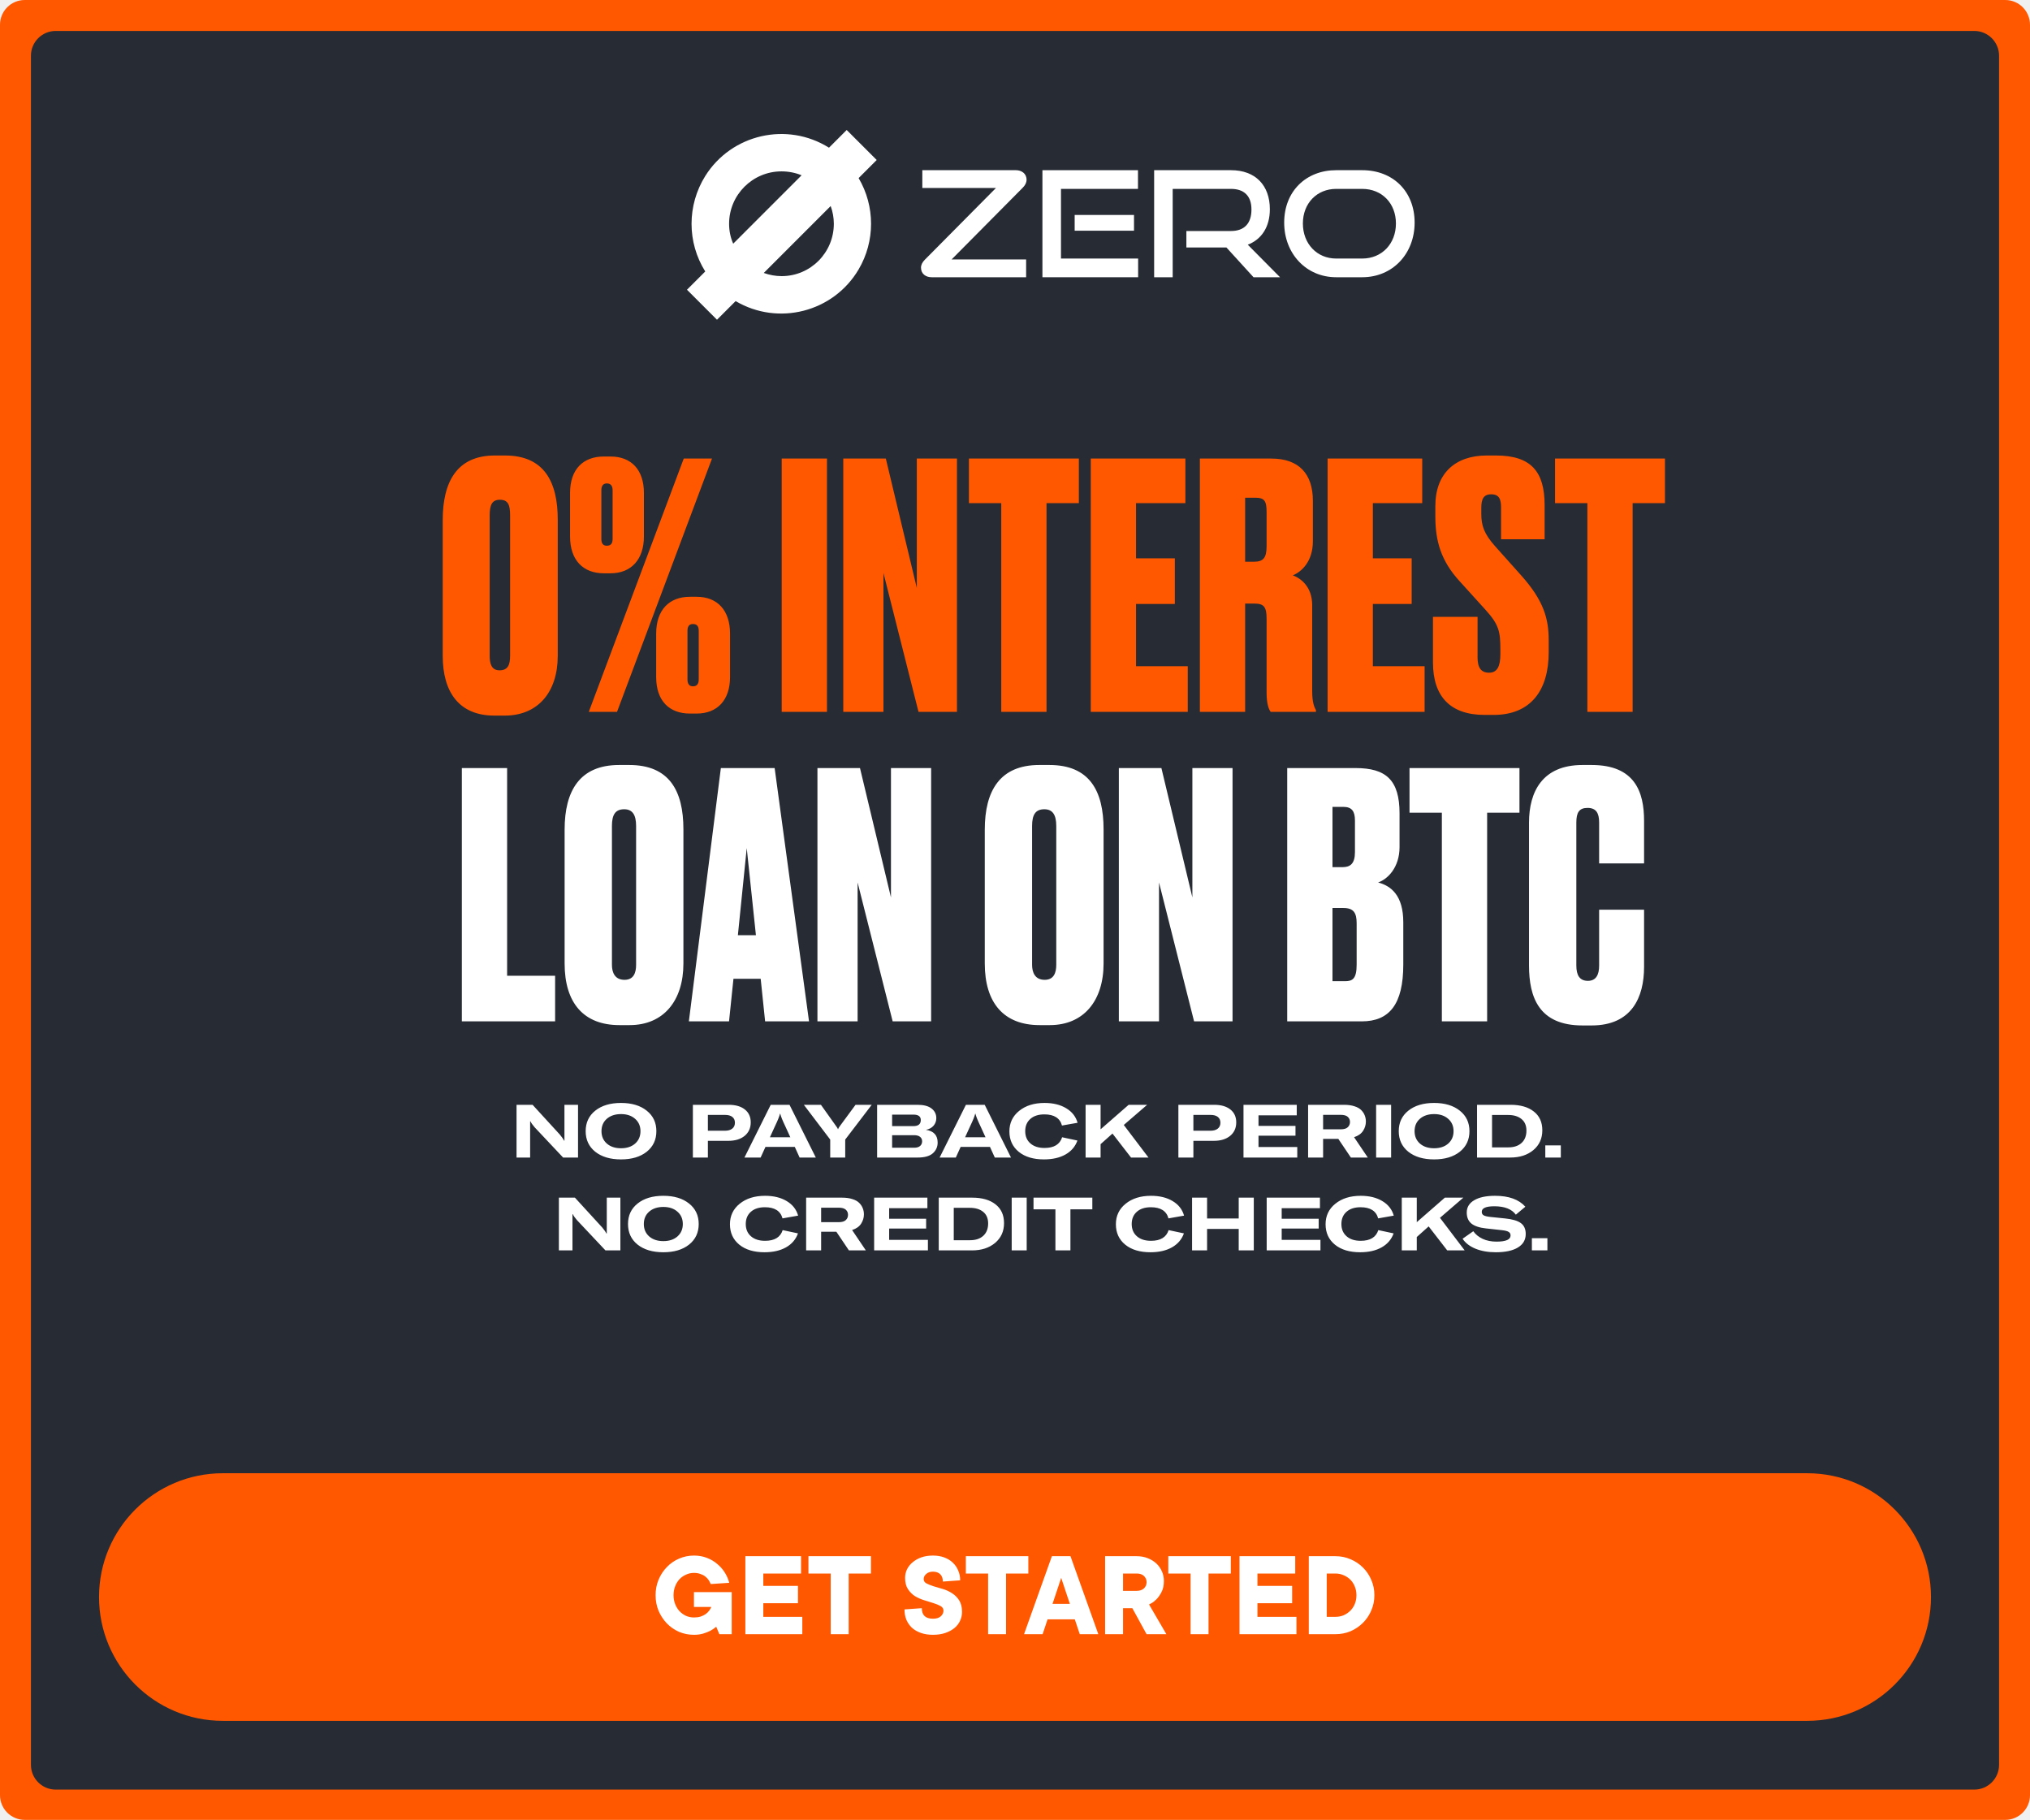
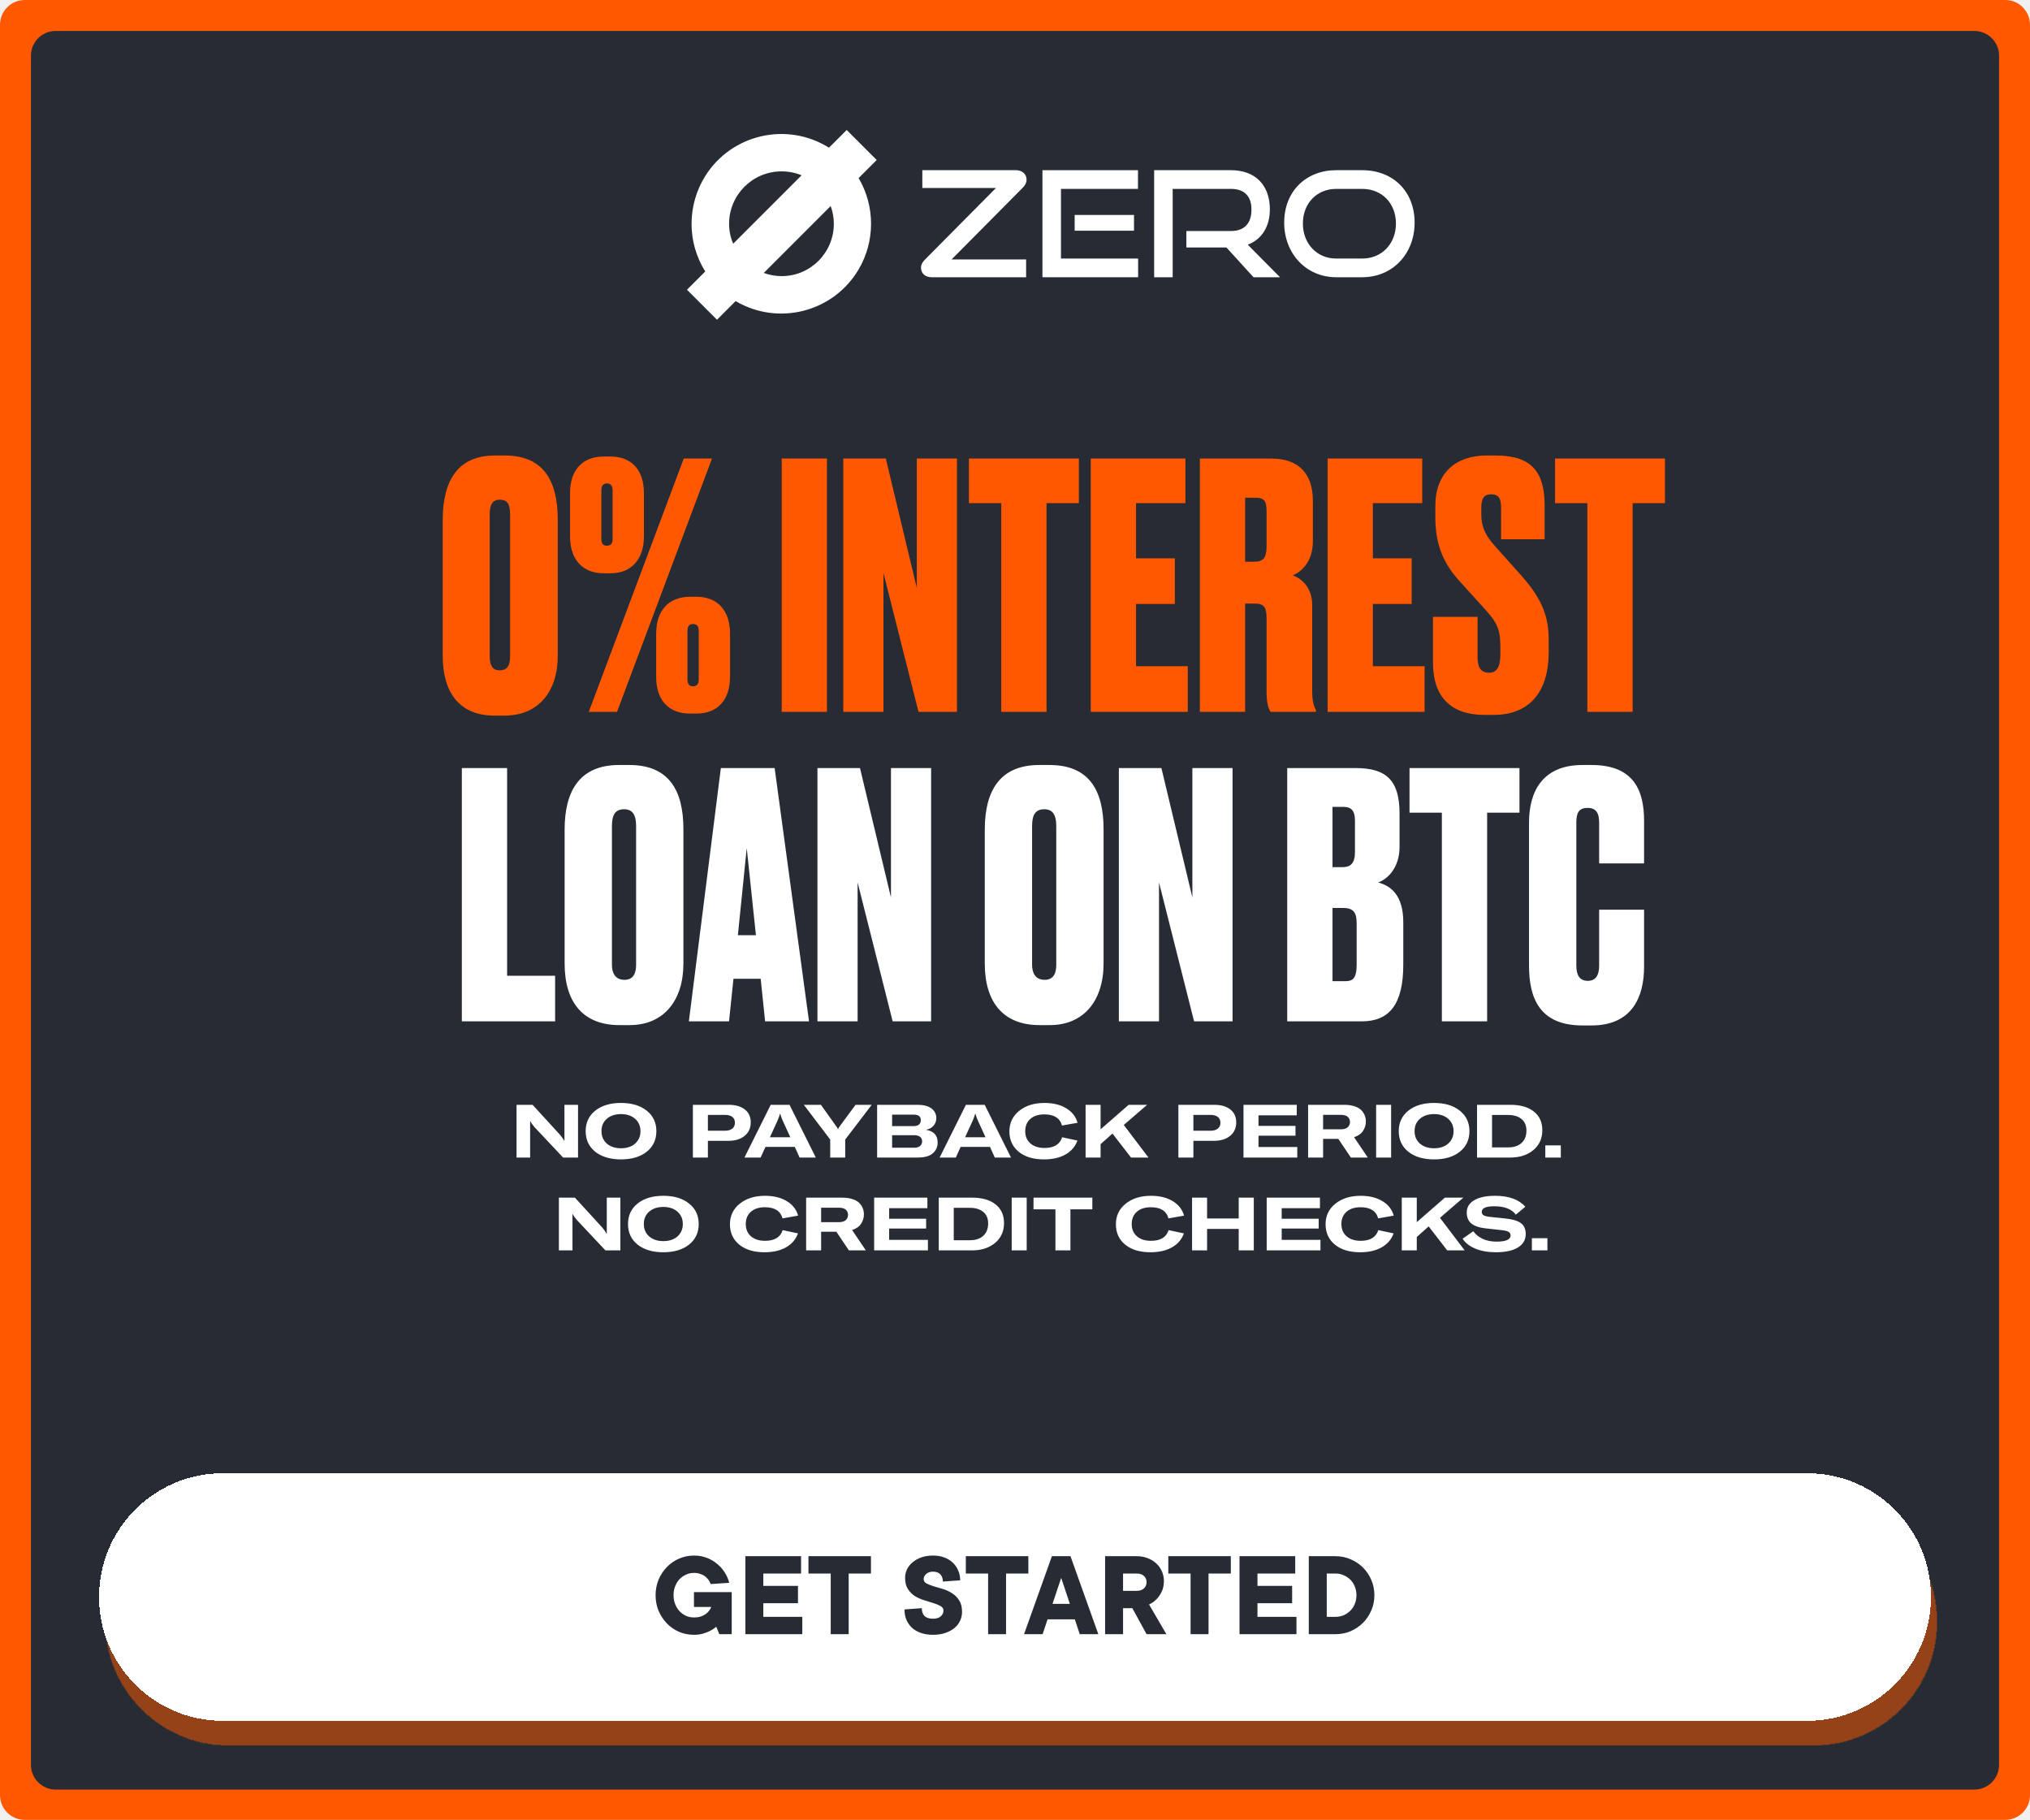
<svg xmlns="http://www.w3.org/2000/svg" width="328" height="294" viewBox="0 0 328 294" fill="none">
  <rect width="328" height="294" rx="4" fill="#FF5800" />
  <rect x="5" y="5" width="318" height="284.107" rx="4" fill="#262B34" />
-   <rect x="16" y="238" width="296" height="40" rx="20" fill="#FF5800" />
-   <path d="M112.128 264.1C111.275 264.1 110.468 263.94 109.708 263.62C108.961 263.287 108.308 262.833 107.748 262.26C107.188 261.673 106.741 260.993 106.408 260.22C106.088 259.447 105.928 258.607 105.928 257.7C105.928 256.807 106.088 255.973 106.408 255.2C106.741 254.413 107.188 253.733 107.748 253.16C108.308 252.573 108.961 252.12 109.708 251.8C110.468 251.467 111.275 251.3 112.128 251.3C112.875 251.3 113.561 251.42 114.188 251.66C114.828 251.9 115.388 252.227 115.868 252.64C116.361 253.04 116.775 253.507 117.108 254.04C117.441 254.573 117.681 255.127 117.828 255.7L114.828 255.9C114.748 255.673 114.635 255.453 114.488 255.24C114.341 255.027 114.155 254.833 113.928 254.66C113.701 254.487 113.435 254.353 113.128 254.26C112.835 254.153 112.501 254.1 112.128 254.1C111.675 254.1 111.248 254.193 110.848 254.38C110.448 254.553 110.095 254.8 109.788 255.12C109.495 255.44 109.261 255.82 109.088 256.26C108.915 256.7 108.828 257.18 108.828 257.7C108.828 258.22 108.915 258.7 109.088 259.14C109.261 259.58 109.495 259.96 109.788 260.28C110.095 260.6 110.448 260.853 110.848 261.04C111.248 261.213 111.675 261.3 112.128 261.3C112.528 261.3 112.881 261.253 113.188 261.16C113.508 261.053 113.781 260.92 114.008 260.76C114.248 260.587 114.441 260.4 114.588 260.2C114.735 260 114.848 259.8 114.928 259.6H112.128V257.2H118.228V264H116.228L115.728 262.8C115.435 263.053 115.108 263.273 114.748 263.46C114.441 263.62 114.068 263.767 113.628 263.9C113.188 264.033 112.688 264.1 112.128 264.1ZM120.434 251.4H129.434V254.2H123.334V256.2H128.934V259H123.334V261.2H129.634V264H120.434V251.4ZM134.226 254.2H130.626V251.4H140.726V254.2H137.126V264H134.226V254.2ZM150.743 264.1C150.023 264.1 149.376 264 148.803 263.8C148.23 263.6 147.743 263.32 147.343 262.96C146.956 262.587 146.656 262.153 146.443 261.66C146.243 261.153 146.143 260.6 146.143 260L148.943 259.8C148.943 260.933 149.543 261.5 150.743 261.5C151.303 261.5 151.723 261.373 152.003 261.12C152.296 260.853 152.443 260.547 152.443 260.2C152.443 259.88 152.29 259.633 151.983 259.46C151.676 259.287 151.29 259.127 150.823 258.98C150.37 258.833 149.876 258.68 149.343 258.52C148.81 258.36 148.31 258.14 147.843 257.86C147.39 257.567 147.01 257.187 146.703 256.72C146.396 256.253 146.243 255.647 146.243 254.9C146.243 254.42 146.343 253.967 146.543 253.54C146.756 253.1 147.056 252.72 147.443 252.4C147.83 252.067 148.296 251.8 148.843 251.6C149.403 251.4 150.036 251.3 150.743 251.3C151.423 251.3 152.03 251.4 152.563 251.6C153.11 251.8 153.57 252.08 153.943 252.44C154.33 252.8 154.623 253.227 154.823 253.72C155.036 254.2 155.143 254.727 155.143 255.3L152.343 255.5C152.343 254.993 152.203 254.6 151.923 254.32C151.643 254.04 151.25 253.9 150.743 253.9C150.29 253.9 149.923 254.027 149.643 254.28C149.376 254.52 149.243 254.793 149.243 255.1C149.243 255.407 149.396 255.64 149.703 255.8C150.01 255.96 150.39 256.113 150.843 256.26C151.31 256.393 151.81 256.54 152.343 256.7C152.876 256.86 153.37 257.087 153.823 257.38C154.29 257.673 154.676 258.06 154.983 258.54C155.29 259.02 155.443 259.64 155.443 260.4C155.443 260.907 155.336 261.387 155.123 261.84C154.923 262.28 154.623 262.667 154.223 263C153.823 263.333 153.33 263.6 152.743 263.8C152.156 264 151.49 264.1 150.743 264.1ZM159.655 254.2H156.055V251.4H166.155V254.2H162.555V264H159.655V254.2ZM169.963 251.4H172.963L177.463 264H174.463L173.663 261.6H169.263L168.463 264H165.462L169.963 251.4ZM172.863 259.1L171.463 254.9L170.063 259.1H172.863ZM178.559 251.4H183.659C184.313 251.4 184.906 251.507 185.439 251.72C185.986 251.933 186.453 252.22 186.839 252.58C187.226 252.94 187.526 253.367 187.739 253.86C187.953 254.34 188.059 254.853 188.059 255.4C188.059 256.107 187.933 256.7 187.679 257.18C187.439 257.66 187.166 258.053 186.859 258.36C186.566 258.653 186.293 258.867 186.039 259C185.786 259.133 185.659 259.2 185.659 259.2L188.459 264H185.259L182.959 259.8H181.459V264H178.559V251.4ZM183.659 257C184.166 257 184.559 256.867 184.839 256.6C185.119 256.333 185.259 256 185.259 255.6C185.259 255.2 185.119 254.867 184.839 254.6C184.559 254.333 184.166 254.2 183.659 254.2H181.459V257H183.659ZM192.37 254.2H188.77V251.4H198.87V254.2H195.27V264H192.37V254.2ZM200.278 251.4H209.278V254.2H203.178V256.2H208.778V259H203.178V261.2H209.478V264H200.278V251.4ZM211.47 251.4H215.77C216.65 251.4 217.47 251.567 218.23 251.9C218.99 252.22 219.656 252.667 220.23 253.24C220.803 253.813 221.25 254.48 221.57 255.24C221.903 256 222.07 256.82 222.07 257.7C222.07 258.58 221.903 259.4 221.57 260.16C221.25 260.92 220.803 261.587 220.23 262.16C219.656 262.733 218.99 263.187 218.23 263.52C217.47 263.84 216.65 264 215.77 264H211.47V251.4ZM215.77 261.2C216.25 261.2 216.696 261.113 217.11 260.94C217.523 260.753 217.883 260.507 218.19 260.2C218.496 259.893 218.736 259.527 218.91 259.1C219.083 258.673 219.17 258.207 219.17 257.7C219.17 257.207 219.083 256.747 218.91 256.32C218.736 255.88 218.496 255.507 218.19 255.2C217.883 254.893 217.523 254.653 217.11 254.48C216.696 254.293 216.25 254.2 215.77 254.2H214.37V261.2H215.77Z" fill="white" />
+   <g filter="url(#filter0_d_9376_38366)">
+     <rect x="16" y="238" width="296" height="40" rx="20" fill="white" shape-rendering="crispEdges" />
+     <path d="M112.128 264.1C111.275 264.1 110.468 263.94 109.708 263.62C108.961 263.287 108.308 262.833 107.748 262.26C107.188 261.673 106.741 260.993 106.408 260.22C106.088 259.447 105.928 258.607 105.928 257.7C105.928 256.807 106.088 255.973 106.408 255.2C106.741 254.413 107.188 253.733 107.748 253.16C108.308 252.573 108.961 252.12 109.708 251.8C110.468 251.467 111.275 251.3 112.128 251.3C112.875 251.3 113.561 251.42 114.188 251.66C114.828 251.9 115.388 252.227 115.868 252.64C116.361 253.04 116.775 253.507 117.108 254.04C117.441 254.573 117.681 255.127 117.828 255.7L114.828 255.9C114.748 255.673 114.635 255.453 114.488 255.24C114.341 255.027 114.155 254.833 113.928 254.66C113.701 254.487 113.435 254.353 113.128 254.26C112.835 254.153 112.501 254.1 112.128 254.1C111.675 254.1 111.248 254.193 110.848 254.38C110.448 254.553 110.095 254.8 109.788 255.12C109.495 255.44 109.261 255.82 109.088 256.26C108.915 256.7 108.828 257.18 108.828 257.7C108.828 258.22 108.915 258.7 109.088 259.14C109.261 259.58 109.495 259.96 109.788 260.28C110.095 260.6 110.448 260.853 110.848 261.04C111.248 261.213 111.675 261.3 112.128 261.3C112.528 261.3 112.881 261.253 113.188 261.16C113.508 261.053 113.781 260.92 114.008 260.76C114.248 260.587 114.441 260.4 114.588 260.2C114.735 260 114.848 259.8 114.928 259.6H112.128V257.2H118.228V264H116.228L115.728 262.8C115.435 263.053 115.108 263.273 114.748 263.46C114.441 263.62 114.068 263.767 113.628 263.9C113.188 264.033 112.688 264.1 112.128 264.1ZM120.434 251.4H129.434V254.2H123.334V256.2H128.934V259H123.334V261.2H129.634V264H120.434V251.4ZM134.226 254.2H130.626V251.4H140.726V254.2H137.126V264H134.226V254.2ZM150.743 264.1C150.023 264.1 149.376 264 148.803 263.8C148.23 263.6 147.743 263.32 147.343 262.96C146.956 262.587 146.656 262.153 146.443 261.66C146.243 261.153 146.143 260.6 146.143 260L148.943 259.8C148.943 260.933 149.543 261.5 150.743 261.5C151.303 261.5 151.723 261.373 152.003 261.12C152.296 260.853 152.443 260.547 152.443 260.2C152.443 259.88 152.29 259.633 151.983 259.46C151.676 259.287 151.29 259.127 150.823 258.98C150.37 258.833 149.876 258.68 149.343 258.52C148.81 258.36 148.31 258.14 147.843 257.86C147.39 257.567 147.01 257.187 146.703 256.72C146.396 256.253 146.243 255.647 146.243 254.9C146.243 254.42 146.343 253.967 146.543 253.54C146.756 253.1 147.056 252.72 147.443 252.4C147.83 252.067 148.296 251.8 148.843 251.6C149.403 251.4 150.036 251.3 150.743 251.3C151.423 251.3 152.03 251.4 152.563 251.6C153.11 251.8 153.57 252.08 153.943 252.44C154.33 252.8 154.623 253.227 154.823 253.72C155.036 254.2 155.143 254.727 155.143 255.3L152.343 255.5C152.343 254.993 152.203 254.6 151.923 254.32C151.643 254.04 151.25 253.9 150.743 253.9C150.29 253.9 149.923 254.027 149.643 254.28C149.376 254.52 149.243 254.793 149.243 255.1C149.243 255.407 149.396 255.64 149.703 255.8C150.01 255.96 150.39 256.113 150.843 256.26C151.31 256.393 151.81 256.54 152.343 256.7C152.876 256.86 153.37 257.087 153.823 257.38C154.29 257.673 154.676 258.06 154.983 258.54C155.29 259.02 155.443 259.64 155.443 260.4C155.443 260.907 155.336 261.387 155.123 261.84C154.923 262.28 154.623 262.667 154.223 263C153.823 263.333 153.33 263.6 152.743 263.8C152.156 264 151.49 264.1 150.743 264.1ZM159.655 254.2H156.055V251.4H166.155V254.2H162.555V264H159.655V254.2ZM169.963 251.4H172.963L177.463 264H174.463L173.663 261.6H169.263L168.463 264H165.462L169.963 251.4ZM172.863 259.1L171.463 254.9L170.063 259.1H172.863ZM178.559 251.4H183.659C184.313 251.4 184.906 251.507 185.439 251.72C185.986 251.933 186.453 252.22 186.839 252.58C187.226 252.94 187.526 253.367 187.739 253.86C187.953 254.34 188.059 254.853 188.059 255.4C188.059 256.107 187.933 256.7 187.679 257.18C187.439 257.66 187.166 258.053 186.859 258.36C186.566 258.653 186.293 258.867 186.039 259C185.786 259.133 185.659 259.2 185.659 259.2L188.459 264H185.259L182.959 259.8H181.459V264H178.559V251.4ZM183.659 257C184.166 257 184.559 256.867 184.839 256.6C185.119 256.333 185.259 256 185.259 255.6C185.259 255.2 185.119 254.867 184.839 254.6C184.559 254.333 184.166 254.2 183.659 254.2H181.459V257H183.659ZM192.37 254.2H188.77V251.4H198.87V254.2H195.27V264H192.37V254.2ZM200.278 251.4H209.278V254.2H203.178V256.2H208.778V259H203.178V261.2H209.478V264H200.278V251.4ZM211.47 251.4H215.77C216.65 251.4 217.47 251.567 218.23 251.9C218.99 252.22 219.656 252.667 220.23 253.24C220.803 253.813 221.25 254.48 221.57 255.24C221.903 256 222.07 256.82 222.07 257.7C222.07 258.58 221.903 259.4 221.57 260.16C221.25 260.92 220.803 261.587 220.23 262.16C219.656 262.733 218.99 263.187 218.23 263.52C217.47 263.84 216.65 264 215.77 264H211.47V251.4ZM215.77 261.2C216.25 261.2 216.696 261.113 217.11 260.94C217.523 260.753 217.883 260.507 218.19 260.2C218.496 259.893 218.736 259.527 218.91 259.1C219.083 258.673 219.17 258.207 219.17 257.7C219.17 257.207 219.083 256.747 218.91 256.32C218.736 255.88 218.496 255.507 218.19 255.2C217.883 254.893 217.523 254.653 217.11 254.48C216.696 254.293 216.25 254.2 215.77 254.2H214.37V261.2H215.77Z" fill="#262B34" />
+   </g>
  <path d="M83.461 187V178.48H86.053L90.481 183.316C90.825 183.74 91.049 184.06 91.153 184.276H91.201V183.052V178.48H93.397V187H90.985L86.389 182.116C86.061 181.74 85.833 181.416 85.705 181.144H85.657V182.332V187H83.461ZM100.342 187.3C98.606 187.3 97.218 186.888 96.178 186.064C95.146 185.232 94.63 184.124 94.63 182.74C94.63 181.356 95.146 180.252 96.178 179.428C97.218 178.596 98.606 178.18 100.342 178.18C102.07 178.18 103.454 178.596 104.494 179.428C105.534 180.252 106.054 181.356 106.054 182.74C106.054 184.124 105.534 185.232 104.494 186.064C103.454 186.888 102.07 187.3 100.342 187.3ZM98.05 184.744C98.634 185.248 99.398 185.5 100.342 185.5C101.286 185.5 102.046 185.248 102.622 184.744C103.198 184.232 103.486 183.564 103.486 182.74C103.486 181.916 103.198 181.252 102.622 180.748C102.046 180.236 101.286 179.98 100.342 179.98C99.398 179.98 98.634 180.232 98.05 180.736C97.474 181.24 97.186 181.908 97.186 182.74C97.186 183.564 97.474 184.232 98.05 184.744ZM117.737 178.48C118.849 178.48 119.721 178.732 120.353 179.236C120.985 179.74 121.301 180.432 121.301 181.312C121.301 182.224 120.973 182.952 120.317 183.496C119.661 184.032 118.785 184.3 117.689 184.3H114.377V187H111.953V178.48H117.737ZM117.137 182.668C117.641 182.668 118.033 182.556 118.313 182.332C118.601 182.108 118.745 181.788 118.745 181.372C118.745 180.964 118.605 180.652 118.325 180.436C118.053 180.22 117.661 180.112 117.149 180.112H114.377V182.668H117.137ZM129.199 187L128.419 185.284H123.679L122.899 187H120.283L124.531 178.48H127.567L131.815 187H129.199ZM124.399 183.724H127.699L126.859 181.888C126.443 181.024 126.179 180.368 126.067 179.92H126.031C125.919 180.368 125.655 181.024 125.239 181.888L124.399 183.724ZM134.143 187V184.096L129.883 178.48H132.643L135.103 181.936C135.263 182.144 135.359 182.304 135.391 182.416H135.415C135.455 182.288 135.547 182.128 135.691 181.936L138.235 178.48H140.851L136.567 184.096V187H134.143ZM149.606 182.524C150.87 182.716 151.502 183.4 151.502 184.576C151.502 185.272 151.242 185.852 150.722 186.316C150.202 186.772 149.39 187 148.286 187H141.722V178.48H148.238C149.254 178.48 150.014 178.68 150.518 179.08C151.03 179.472 151.286 179.992 151.286 180.64C151.286 181.096 151.142 181.496 150.854 181.84C150.574 182.184 150.158 182.412 149.606 182.524ZM147.578 180.064H144.146V181.924H147.578C148.378 181.924 148.778 181.596 148.778 180.94C148.778 180.356 148.378 180.064 147.578 180.064ZM147.686 185.416C148.126 185.416 148.454 185.32 148.67 185.128C148.886 184.936 148.994 184.688 148.994 184.384C148.994 184.08 148.886 183.84 148.67 183.664C148.454 183.48 148.126 183.388 147.686 183.388H144.146V185.416H147.686ZM160.737 187L159.957 185.284H155.217L154.437 187H151.821L156.069 178.48H159.105L163.353 187H160.737ZM155.937 183.724H159.237L158.397 181.888C157.981 181.024 157.717 180.368 157.605 179.92H157.569C157.457 180.368 157.193 181.024 156.777 181.888L155.937 183.724ZM168.675 187.3C166.971 187.3 165.615 186.892 164.607 186.076C163.599 185.252 163.095 184.152 163.095 182.776C163.095 181.416 163.619 180.312 164.667 179.464C165.723 178.608 167.091 178.18 168.771 178.18C170.155 178.18 171.319 178.464 172.263 179.032C173.215 179.6 173.831 180.384 174.111 181.384L171.591 181.828C171.263 180.628 170.315 180.028 168.747 180.028C167.787 180.028 167.031 180.272 166.479 180.76C165.927 181.248 165.651 181.908 165.651 182.74C165.651 183.572 165.931 184.232 166.491 184.72C167.051 185.208 167.811 185.452 168.771 185.452C170.299 185.452 171.247 184.876 171.615 183.724L174.087 184.252C173.735 185.228 173.091 185.98 172.155 186.508C171.219 187.036 170.059 187.3 168.675 187.3ZM182.749 187L179.749 183.124L177.829 184.84V187H175.405V178.48H177.829V182.44L182.365 178.48H185.353L181.597 181.72L181.573 181.732L185.569 187H182.749ZM196.183 178.48C197.295 178.48 198.167 178.732 198.799 179.236C199.431 179.74 199.747 180.432 199.747 181.312C199.747 182.224 199.419 182.952 198.763 183.496C198.107 184.032 197.231 184.3 196.135 184.3H192.823V187H190.399V178.48H196.183ZM195.583 182.668C196.087 182.668 196.479 182.556 196.759 182.332C197.047 182.108 197.191 181.788 197.191 181.372C197.191 180.964 197.051 180.652 196.771 180.436C196.499 180.22 196.107 180.112 195.595 180.112H192.823V182.668H195.583ZM203.344 185.296H209.608V187H200.92V178.48H209.524V180.184H203.344V181.888H209.32V183.472H203.344V185.296ZM218.27 187L216.242 183.988H213.782V187H211.358V178.48H217.166C217.822 178.48 218.386 178.56 218.858 178.72C219.338 178.872 219.706 179.084 219.962 179.356C220.218 179.62 220.402 179.904 220.514 180.208C220.634 180.512 220.694 180.836 220.694 181.18C220.694 181.716 220.542 182.22 220.238 182.692C219.934 183.156 219.45 183.496 218.786 183.712L221.006 187H218.27ZM213.782 180.1V182.44H216.614C217.15 182.44 217.534 182.328 217.766 182.104C218.006 181.88 218.126 181.596 218.126 181.252C218.126 180.916 218.006 180.64 217.766 180.424C217.534 180.208 217.15 180.1 216.614 180.1H213.782ZM224.772 187H222.348V178.48H224.772V187ZM231.717 187.3C229.981 187.3 228.593 186.888 227.553 186.064C226.521 185.232 226.005 184.124 226.005 182.74C226.005 181.356 226.521 180.252 227.553 179.428C228.593 178.596 229.981 178.18 231.717 178.18C233.445 178.18 234.829 178.596 235.869 179.428C236.909 180.252 237.429 181.356 237.429 182.74C237.429 184.124 236.909 185.232 235.869 186.064C234.829 186.888 233.445 187.3 231.717 187.3ZM229.425 184.744C230.009 185.248 230.773 185.5 231.717 185.5C232.661 185.5 233.421 185.248 233.997 184.744C234.573 184.232 234.861 183.564 234.861 182.74C234.861 181.916 234.573 181.252 233.997 180.748C233.421 180.236 232.661 179.98 231.717 179.98C230.773 179.98 230.009 180.232 229.425 180.736C228.849 181.24 228.561 181.908 228.561 182.74C228.561 183.564 228.849 184.232 229.425 184.744ZM238.655 187V178.48H244.067C245.659 178.48 246.911 178.84 247.823 179.56C248.743 180.272 249.203 181.284 249.203 182.596C249.203 183.916 248.723 184.98 247.763 185.788C246.803 186.596 245.555 187 244.019 187H238.655ZM241.079 185.356H243.707C244.619 185.356 245.335 185.116 245.855 184.636C246.375 184.156 246.635 183.492 246.635 182.644C246.635 181.828 246.367 181.204 245.831 180.772C245.303 180.34 244.591 180.124 243.695 180.124H241.079V185.356ZM252.192 185.032V187H249.684V185.032H252.192ZM90.302 202V193.48H92.894L97.322 198.316C97.666 198.74 97.89 199.06 97.994 199.276H98.042V198.052V193.48H100.238V202H97.826L93.23 197.116C92.902 196.74 92.674 196.416 92.546 196.144H92.498V197.332V202H90.302ZM107.183 202.3C105.447 202.3 104.059 201.888 103.019 201.064C101.987 200.232 101.471 199.124 101.471 197.74C101.471 196.356 101.987 195.252 103.019 194.428C104.059 193.596 105.447 193.18 107.183 193.18C108.911 193.18 110.295 193.596 111.335 194.428C112.375 195.252 112.895 196.356 112.895 197.74C112.895 199.124 112.375 200.232 111.335 201.064C110.295 201.888 108.911 202.3 107.183 202.3ZM104.891 199.744C105.475 200.248 106.239 200.5 107.183 200.5C108.127 200.5 108.887 200.248 109.463 199.744C110.039 199.232 110.327 198.564 110.327 197.74C110.327 196.916 110.039 196.252 109.463 195.748C108.887 195.236 108.127 194.98 107.183 194.98C106.239 194.98 105.475 195.232 104.891 195.736C104.315 196.24 104.027 196.908 104.027 197.74C104.027 198.564 104.315 199.232 104.891 199.744ZM123.522 202.3C121.818 202.3 120.462 201.892 119.454 201.076C118.446 200.252 117.942 199.152 117.942 197.776C117.942 196.416 118.466 195.312 119.514 194.464C120.57 193.608 121.938 193.18 123.618 193.18C125.002 193.18 126.166 193.464 127.11 194.032C128.062 194.6 128.678 195.384 128.958 196.384L126.438 196.828C126.11 195.628 125.162 195.028 123.594 195.028C122.634 195.028 121.878 195.272 121.326 195.76C120.774 196.248 120.498 196.908 120.498 197.74C120.498 198.572 120.778 199.232 121.338 199.72C121.898 200.208 122.658 200.452 123.618 200.452C125.146 200.452 126.094 199.876 126.462 198.724L128.934 199.252C128.582 200.228 127.938 200.98 127.002 201.508C126.066 202.036 124.906 202.3 123.522 202.3ZM137.164 202L135.136 198.988H132.676V202H130.252V193.48H136.06C136.716 193.48 137.28 193.56 137.752 193.72C138.232 193.872 138.6 194.084 138.856 194.356C139.112 194.62 139.296 194.904 139.408 195.208C139.528 195.512 139.588 195.836 139.588 196.18C139.588 196.716 139.436 197.22 139.132 197.692C138.828 198.156 138.344 198.496 137.68 198.712L139.9 202H137.164ZM132.676 195.1V197.44H135.508C136.044 197.44 136.428 197.328 136.66 197.104C136.9 196.88 137.02 196.596 137.02 196.252C137.02 195.916 136.9 195.64 136.66 195.424C136.428 195.208 136.044 195.1 135.508 195.1H132.676ZM143.665 200.296H149.929V202H141.241V193.48H149.845V195.184H143.665V196.888H149.641V198.472H143.665V200.296ZM151.68 202V193.48H157.092C158.684 193.48 159.936 193.84 160.848 194.56C161.768 195.272 162.228 196.284 162.228 197.596C162.228 198.916 161.748 199.98 160.788 200.788C159.828 201.596 158.58 202 157.044 202H151.68ZM154.104 200.356H156.732C157.644 200.356 158.36 200.116 158.88 199.636C159.4 199.156 159.66 198.492 159.66 197.644C159.66 196.828 159.392 196.204 158.856 195.772C158.328 195.34 157.616 195.124 156.72 195.124H154.104V200.356ZM165.89 202H163.466V193.48H165.89V202ZM176.495 193.48V195.364H172.955V202H170.531V195.364H166.991V193.48H176.495ZM185.881 202.3C184.177 202.3 182.821 201.892 181.813 201.076C180.805 200.252 180.301 199.152 180.301 197.776C180.301 196.416 180.825 195.312 181.873 194.464C182.929 193.608 184.297 193.18 185.977 193.18C187.361 193.18 188.525 193.464 189.469 194.032C190.421 194.6 191.037 195.384 191.317 196.384L188.797 196.828C188.469 195.628 187.521 195.028 185.953 195.028C184.993 195.028 184.237 195.272 183.685 195.76C183.133 196.248 182.857 196.908 182.857 197.74C182.857 198.572 183.137 199.232 183.697 199.72C184.257 200.208 185.017 200.452 185.977 200.452C187.505 200.452 188.453 199.876 188.821 198.724L191.293 199.252C190.941 200.228 190.297 200.98 189.361 201.508C188.425 202.036 187.265 202.3 185.881 202.3ZM202.583 193.48V202H200.147V198.532H195.035V202H192.611V193.48H195.035V196.84H200.147V193.48H202.583ZM207.091 200.296H213.355V202H204.667V193.48H213.271V195.184H207.091V196.888H213.067V198.472H207.091V200.296ZM219.763 202.3C218.059 202.3 216.703 201.892 215.695 201.076C214.687 200.252 214.183 199.152 214.183 197.776C214.183 196.416 214.707 195.312 215.755 194.464C216.811 193.608 218.179 193.18 219.859 193.18C221.243 193.18 222.407 193.464 223.351 194.032C224.303 194.6 224.919 195.384 225.199 196.384L222.679 196.828C222.351 195.628 221.403 195.028 219.835 195.028C218.875 195.028 218.119 195.272 217.567 195.76C217.015 196.248 216.739 196.908 216.739 197.74C216.739 198.572 217.019 199.232 217.579 199.72C218.139 200.208 218.899 200.452 219.859 200.452C221.387 200.452 222.335 199.876 222.703 198.724L225.175 199.252C224.823 200.228 224.179 200.98 223.243 201.508C222.307 202.036 221.147 202.3 219.763 202.3ZM233.837 202L230.837 198.124L228.917 199.84V202H226.493V193.48H228.917V197.44L233.453 193.48H236.441L232.685 196.72L232.661 196.732L236.657 202H233.837ZM241.684 202.3C240.436 202.3 239.34 202.108 238.396 201.724C237.452 201.332 236.76 200.796 236.32 200.116L238.048 198.904C238.416 199.424 238.924 199.836 239.572 200.14C240.22 200.436 240.964 200.584 241.804 200.584C243.316 200.584 244.072 200.252 244.072 199.588C244.072 199.324 243.968 199.132 243.76 199.012C243.56 198.884 243.208 198.792 242.704 198.736L240.088 198.448C239.04 198.336 238.26 198.076 237.748 197.668C237.244 197.252 236.992 196.656 236.992 195.88C236.992 195.032 237.392 194.372 238.192 193.9C238.992 193.42 240.116 193.18 241.564 193.18C243.78 193.18 245.412 193.768 246.46 194.944L244.924 196.228C244.26 195.324 243.1 194.872 241.444 194.872C240.092 194.872 239.416 195.172 239.416 195.772C239.416 196.028 239.52 196.216 239.728 196.336C239.936 196.456 240.312 196.544 240.856 196.6L243.196 196.84C244.38 196.96 245.228 197.212 245.74 197.596C246.26 197.98 246.52 198.564 246.52 199.348C246.52 200.292 246.1 201.02 245.26 201.532C244.42 202.044 243.228 202.3 241.684 202.3ZM250.024 200.032V202H247.516V200.032H250.024Z" fill="white" />
  <path d="M90.121 83.98C90.121 77.82 87.921 73.585 81.596 73.585H79.946C73.841 73.585 71.531 77.82 71.531 84.035V105.925C71.531 111.81 74.171 115.605 79.891 115.605H81.541C86.931 115.605 90.121 111.81 90.121 105.925V83.98ZM82.421 105.925C82.421 107.355 82.091 108.29 80.716 108.29C79.396 108.29 79.121 107.19 79.121 105.925V83.265C79.121 81.56 79.506 80.735 80.771 80.735C82.091 80.735 82.421 81.56 82.421 83.265V105.925ZM92.107 86.675C92.107 90.525 94.252 92.615 97.552 92.615H98.652C102.007 92.615 104.042 90.36 104.042 86.675V79.635C104.042 75.895 102.007 73.75 98.652 73.75H97.552C94.252 73.75 92.107 75.785 92.107 79.635V86.675ZM110.477 74.08L95.132 115H99.697L115.042 74.08H110.477ZM98.982 87.06C98.982 87.72 98.762 88.16 98.047 88.16C97.387 88.16 97.167 87.72 97.167 87.06V79.195C97.167 78.59 97.387 78.095 98.047 78.095C98.762 78.095 98.982 78.59 98.982 79.195V87.06ZM106.022 109.39C106.022 113.24 108.167 115.275 111.467 115.275H112.567C115.922 115.275 117.957 113.075 117.957 109.39V102.35C117.957 98.61 115.922 96.41 112.567 96.41H111.467C108.167 96.41 106.022 98.5 106.022 102.35V109.39ZM111.962 110.875C111.302 110.875 111.082 110.38 111.082 109.775V101.91C111.082 101.25 111.302 100.81 111.962 100.81C112.677 100.81 112.897 101.25 112.897 101.91V109.775C112.897 110.38 112.677 110.875 111.962 110.875ZM133.62 74.08H126.305V115H133.62V74.08ZM136.254 74.08V115H142.744V92.56L148.409 115H154.624V74.08H148.134V94.98L143.129 74.08H136.254ZM161.778 115H169.093V81.285H174.318V74.08H156.553V81.285H161.778V115ZM176.241 74.08V115H191.916V107.63H183.556V97.565H189.826V90.195H183.556V81.285H191.531V74.08H176.241ZM201.186 97.51H202.726C204.211 97.51 204.651 98.06 204.651 99.93V111.865C204.651 113.68 204.981 114.56 205.311 115H212.626V114.725C212.351 114.23 212.021 113.46 212.021 111.7V97.785C212.021 94.705 210.096 93.385 208.886 92.945C210.261 92.395 212.131 90.745 212.131 87.445V80.9C212.131 76.555 209.876 74.08 205.421 74.08H193.871V115H201.186V97.51ZM201.186 80.405H202.836C204.321 80.405 204.651 80.955 204.651 82.715V88.27C204.651 90.195 204.046 90.745 202.616 90.745H201.186V80.405ZM214.509 74.08V115H230.184V107.63H221.824V97.565H228.094V90.195H221.824V81.285H229.799V74.08H214.509ZM239.894 115.495H241.324C247.374 115.495 250.234 111.48 250.234 105.375V103.45C250.234 99.985 249.464 97.07 245.779 92.945L241.599 88.27C239.784 86.235 239.344 84.915 239.344 82.99V82.055C239.344 80.68 239.674 79.855 240.939 79.855C242.259 79.855 242.534 80.68 242.534 82V87.115H249.574V81.615C249.574 76.225 247.429 73.585 241.709 73.585H240.224C235.109 73.585 231.919 76.5 231.919 81.725V83.485C231.919 87.335 232.799 90.58 235.824 93.88L240.059 98.555C242.204 100.92 242.424 102.075 242.424 104.935V105.705C242.424 107.685 241.874 108.675 240.609 108.675C239.289 108.675 238.739 107.85 238.739 106.2V99.655H231.534V107.025C231.534 112.525 234.339 115.495 239.894 115.495ZM256.481 115H263.796V81.285H269.021V74.08H251.256V81.285H256.481V115Z" fill="#FF5800" />
  <path d="M74.623 124.08V165H89.693V157.63H81.938V124.08H74.623ZM110.424 133.98C110.424 127.71 108.114 123.585 101.679 123.585H100.029C93.704 123.585 91.229 127.71 91.229 134.035V155.65C91.229 162.03 94.309 165.605 100.084 165.605H101.734C107.234 165.605 110.424 161.645 110.424 155.65V133.98ZM102.779 155.87C102.779 157.135 102.394 158.29 100.909 158.29C99.369 158.29 98.874 157.135 98.874 155.87V133.43C98.874 131.615 99.424 130.735 100.854 130.735C102.174 130.735 102.779 131.615 102.779 133.43V155.87ZM123.624 165H130.719L125.164 124.08H116.474L111.304 165H117.794L118.509 158.125H122.909L123.624 165ZM122.139 151.085H119.224L120.654 137.005L122.139 151.085ZM132.079 124.08V165H138.569V142.56L144.234 165H150.449V124.08H143.959V144.98L138.954 124.08H132.079ZM178.312 133.98C178.312 127.71 176.002 123.585 169.567 123.585H167.917C161.592 123.585 159.117 127.71 159.117 134.035V155.65C159.117 162.03 162.197 165.605 167.972 165.605H169.622C175.122 165.605 178.312 161.645 178.312 155.65V133.98ZM170.667 155.87C170.667 157.135 170.282 158.29 168.797 158.29C167.257 158.29 166.762 157.135 166.762 155.87V133.43C166.762 131.615 167.312 130.735 168.742 130.735C170.062 130.735 170.667 131.615 170.667 133.43V155.87ZM180.78 124.08V165H187.27V142.56L192.935 165H199.15V124.08H192.66V144.98L187.655 124.08H180.78ZM207.983 165H220.028C224.483 165 226.738 162.25 226.738 155.815V148.995C226.738 144.65 224.758 143.11 222.668 142.56C224.153 142.065 226.133 140.195 226.133 136.84V131.395C226.133 126.005 223.933 124.08 219.038 124.08H207.983V165ZM217.058 130.35C218.433 130.35 218.928 131.065 218.928 132.55V137.665C218.928 139.535 218.158 140.085 216.948 140.085H215.298V130.35H217.058ZM217.058 146.685C218.708 146.685 219.203 147.455 219.203 149.16V155.815C219.203 158.125 218.543 158.51 217.333 158.51H215.298V146.685H217.058ZM232.97 165H240.285V131.285H245.51V124.08H227.745V131.285H232.97V165ZM256.568 158.455C255.248 158.455 254.698 157.575 254.698 155.98V132.88C254.698 131.285 255.138 130.515 256.513 130.515C257.888 130.515 258.383 131.34 258.383 132.88V139.48H265.643V132.605C265.643 127.93 264.158 123.585 257.173 123.585H255.688C249.198 123.585 247.053 127.93 247.053 132.88V155.98C247.053 161.095 248.648 165.66 255.688 165.66H257.173C263.663 165.66 265.643 161.095 265.643 156.2V146.96H258.383V155.98C258.383 157.465 257.888 158.455 256.568 158.455Z" fill="white" />
  <path d="M141.654 25.848L136.806 21L133.945 23.861C127.17 19.615 118.197 21.662 113.951 28.438C111 33.165 111 39.157 113.951 43.855L111 46.806L115.848 51.654L118.859 48.642C125.755 52.708 134.668 50.419 138.733 43.523C141.413 38.977 141.413 33.316 138.733 28.769L141.654 25.848ZM117.805 36.146C117.805 31.479 121.599 27.685 126.267 27.685C127.381 27.685 128.495 27.896 129.519 28.317L118.468 39.368C118.016 38.344 117.805 37.26 117.805 36.146ZM134.728 36.146C134.728 40.813 130.964 44.608 126.297 44.608C125.303 44.608 124.339 44.427 123.406 44.096L134.216 33.285C134.547 34.189 134.728 35.153 134.728 36.146Z" fill="white" />
  <path d="M165.797 44.788V41.91H153.76L165.25 30.325C165.654 29.921 165.868 29.492 165.868 29.04C165.868 28.017 165.036 27.494 164.155 27.494H149.026V30.372H160.92L149.431 41.957C149.026 42.362 148.812 42.79 148.812 43.242C148.812 44.265 149.621 44.788 150.525 44.788H165.797Z" fill="white" />
  <path d="M183.894 44.788V41.767H171.429V30.515H183.87V27.494H168.431V44.788H183.894ZM183.228 37.271V34.726H173.641V37.271H183.228Z" fill="white" />
  <path d="M206.821 44.788L201.611 39.531C203.847 38.675 205.179 36.653 205.179 33.798C205.179 29.944 202.848 27.494 198.899 27.494H186.482V44.788H189.479V30.515H198.899C200.969 30.515 202.206 31.61 202.206 33.846C202.206 36.082 201.064 37.319 198.899 37.319H191.691V39.983H198.162L202.539 44.788H206.821Z" fill="white" />
  <path d="M220.101 44.788C225.026 44.788 228.57 40.982 228.57 35.963C228.57 30.943 225.097 27.494 220.101 27.494H215.891C211.062 27.494 207.494 30.872 207.494 35.963C207.494 40.982 211.062 44.788 215.891 44.788H220.101ZM215.891 41.767C212.775 41.767 210.515 39.364 210.515 36.105C210.515 32.823 212.798 30.515 215.891 30.515H220.101C223.289 30.515 225.549 32.846 225.549 36.105C225.549 39.364 223.289 41.767 220.101 41.767H215.891Z" fill="white" />
+   <defs>
+     <filter id="filter0_d_9376_38366" x="16" y="238" width="297" height="44" filterUnits="userSpaceOnUse" color-interpolation-filters="sRGB">
+       <feFlood flood-opacity="0" result="BackgroundImageFix" />
+       <feColorMatrix in="SourceAlpha" type="matrix" values="0 0 0 0 0 0 0 0 0 0 0 0 0 0 0 0 0 0 127 0" result="hardAlpha" />
+       <feOffset dx="1" dy="4" />
+       <feComposite in2="hardAlpha" operator="out" />
+       <feColorMatrix type="matrix" values="0 0 0 0 1 0 0 0 0 0.345 0 0 0 0 0 0 0 0 0.51 0" />
+       <feBlend mode="normal" in2="BackgroundImageFix" result="effect1_dropShadow_9376_38366" />
+       <feBlend mode="normal" in="SourceGraphic" in2="effect1_dropShadow_9376_38366" result="shape" />
+     </filter>
+   </defs>
</svg>
